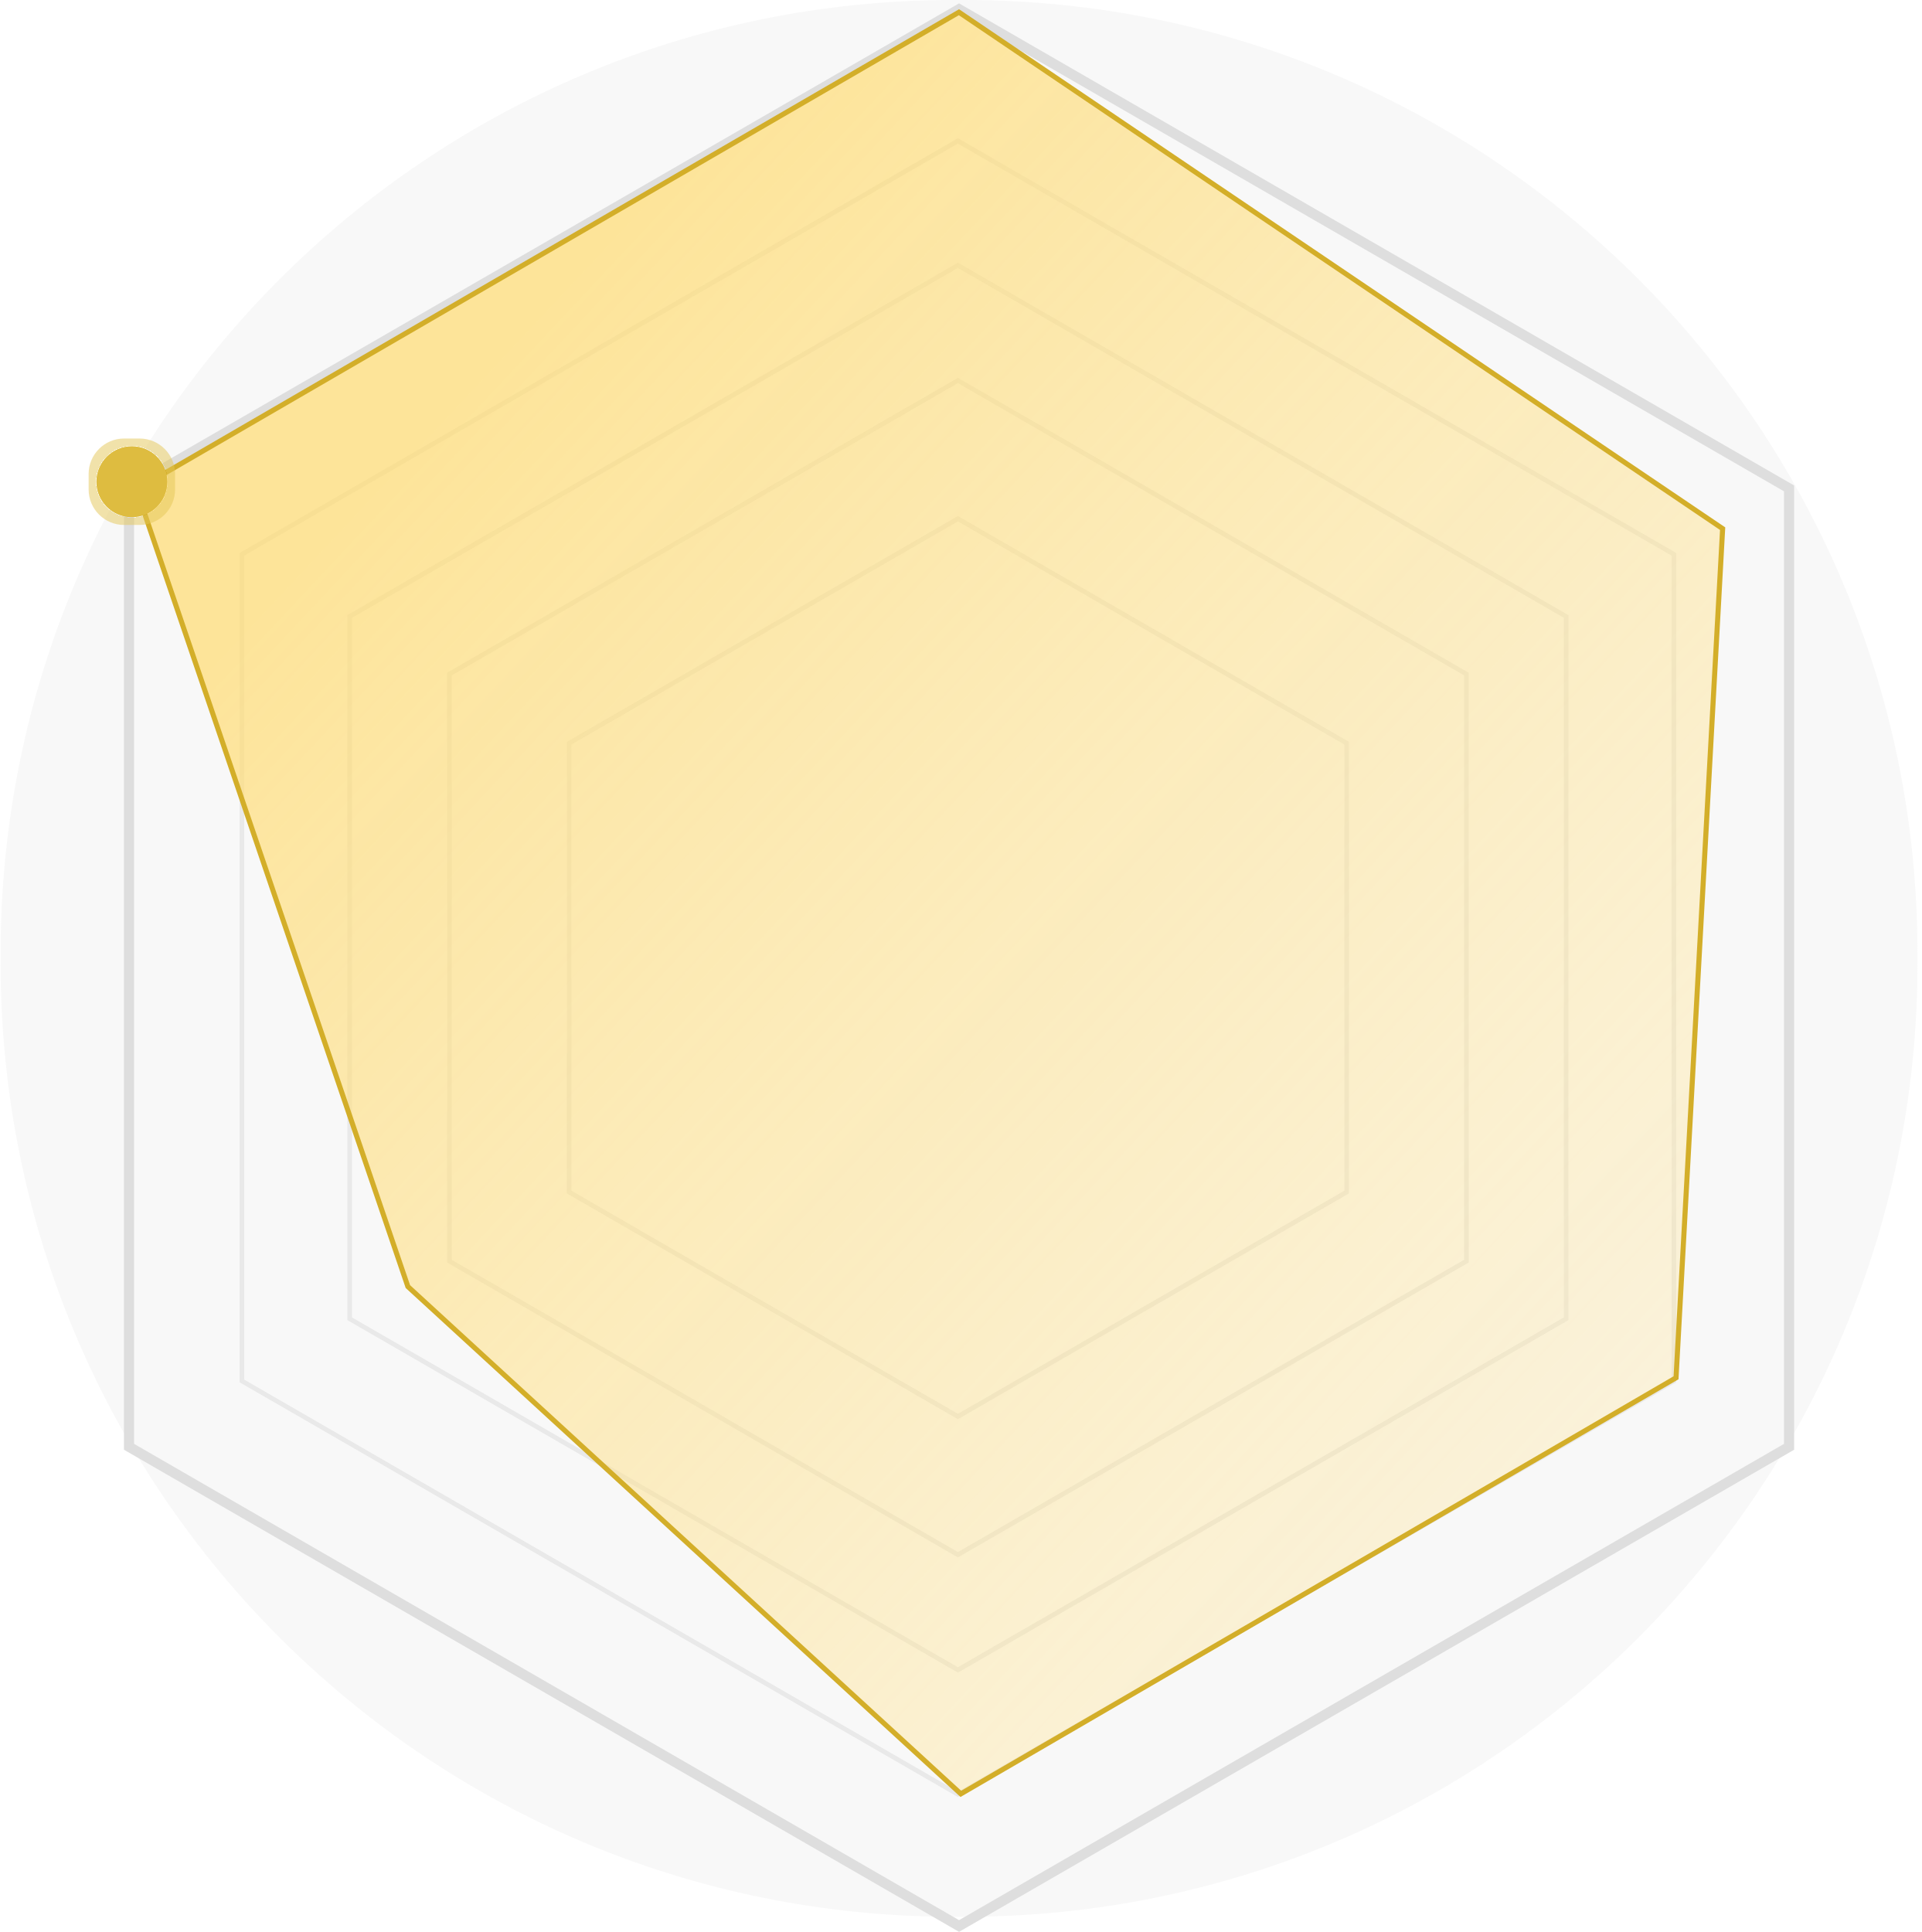
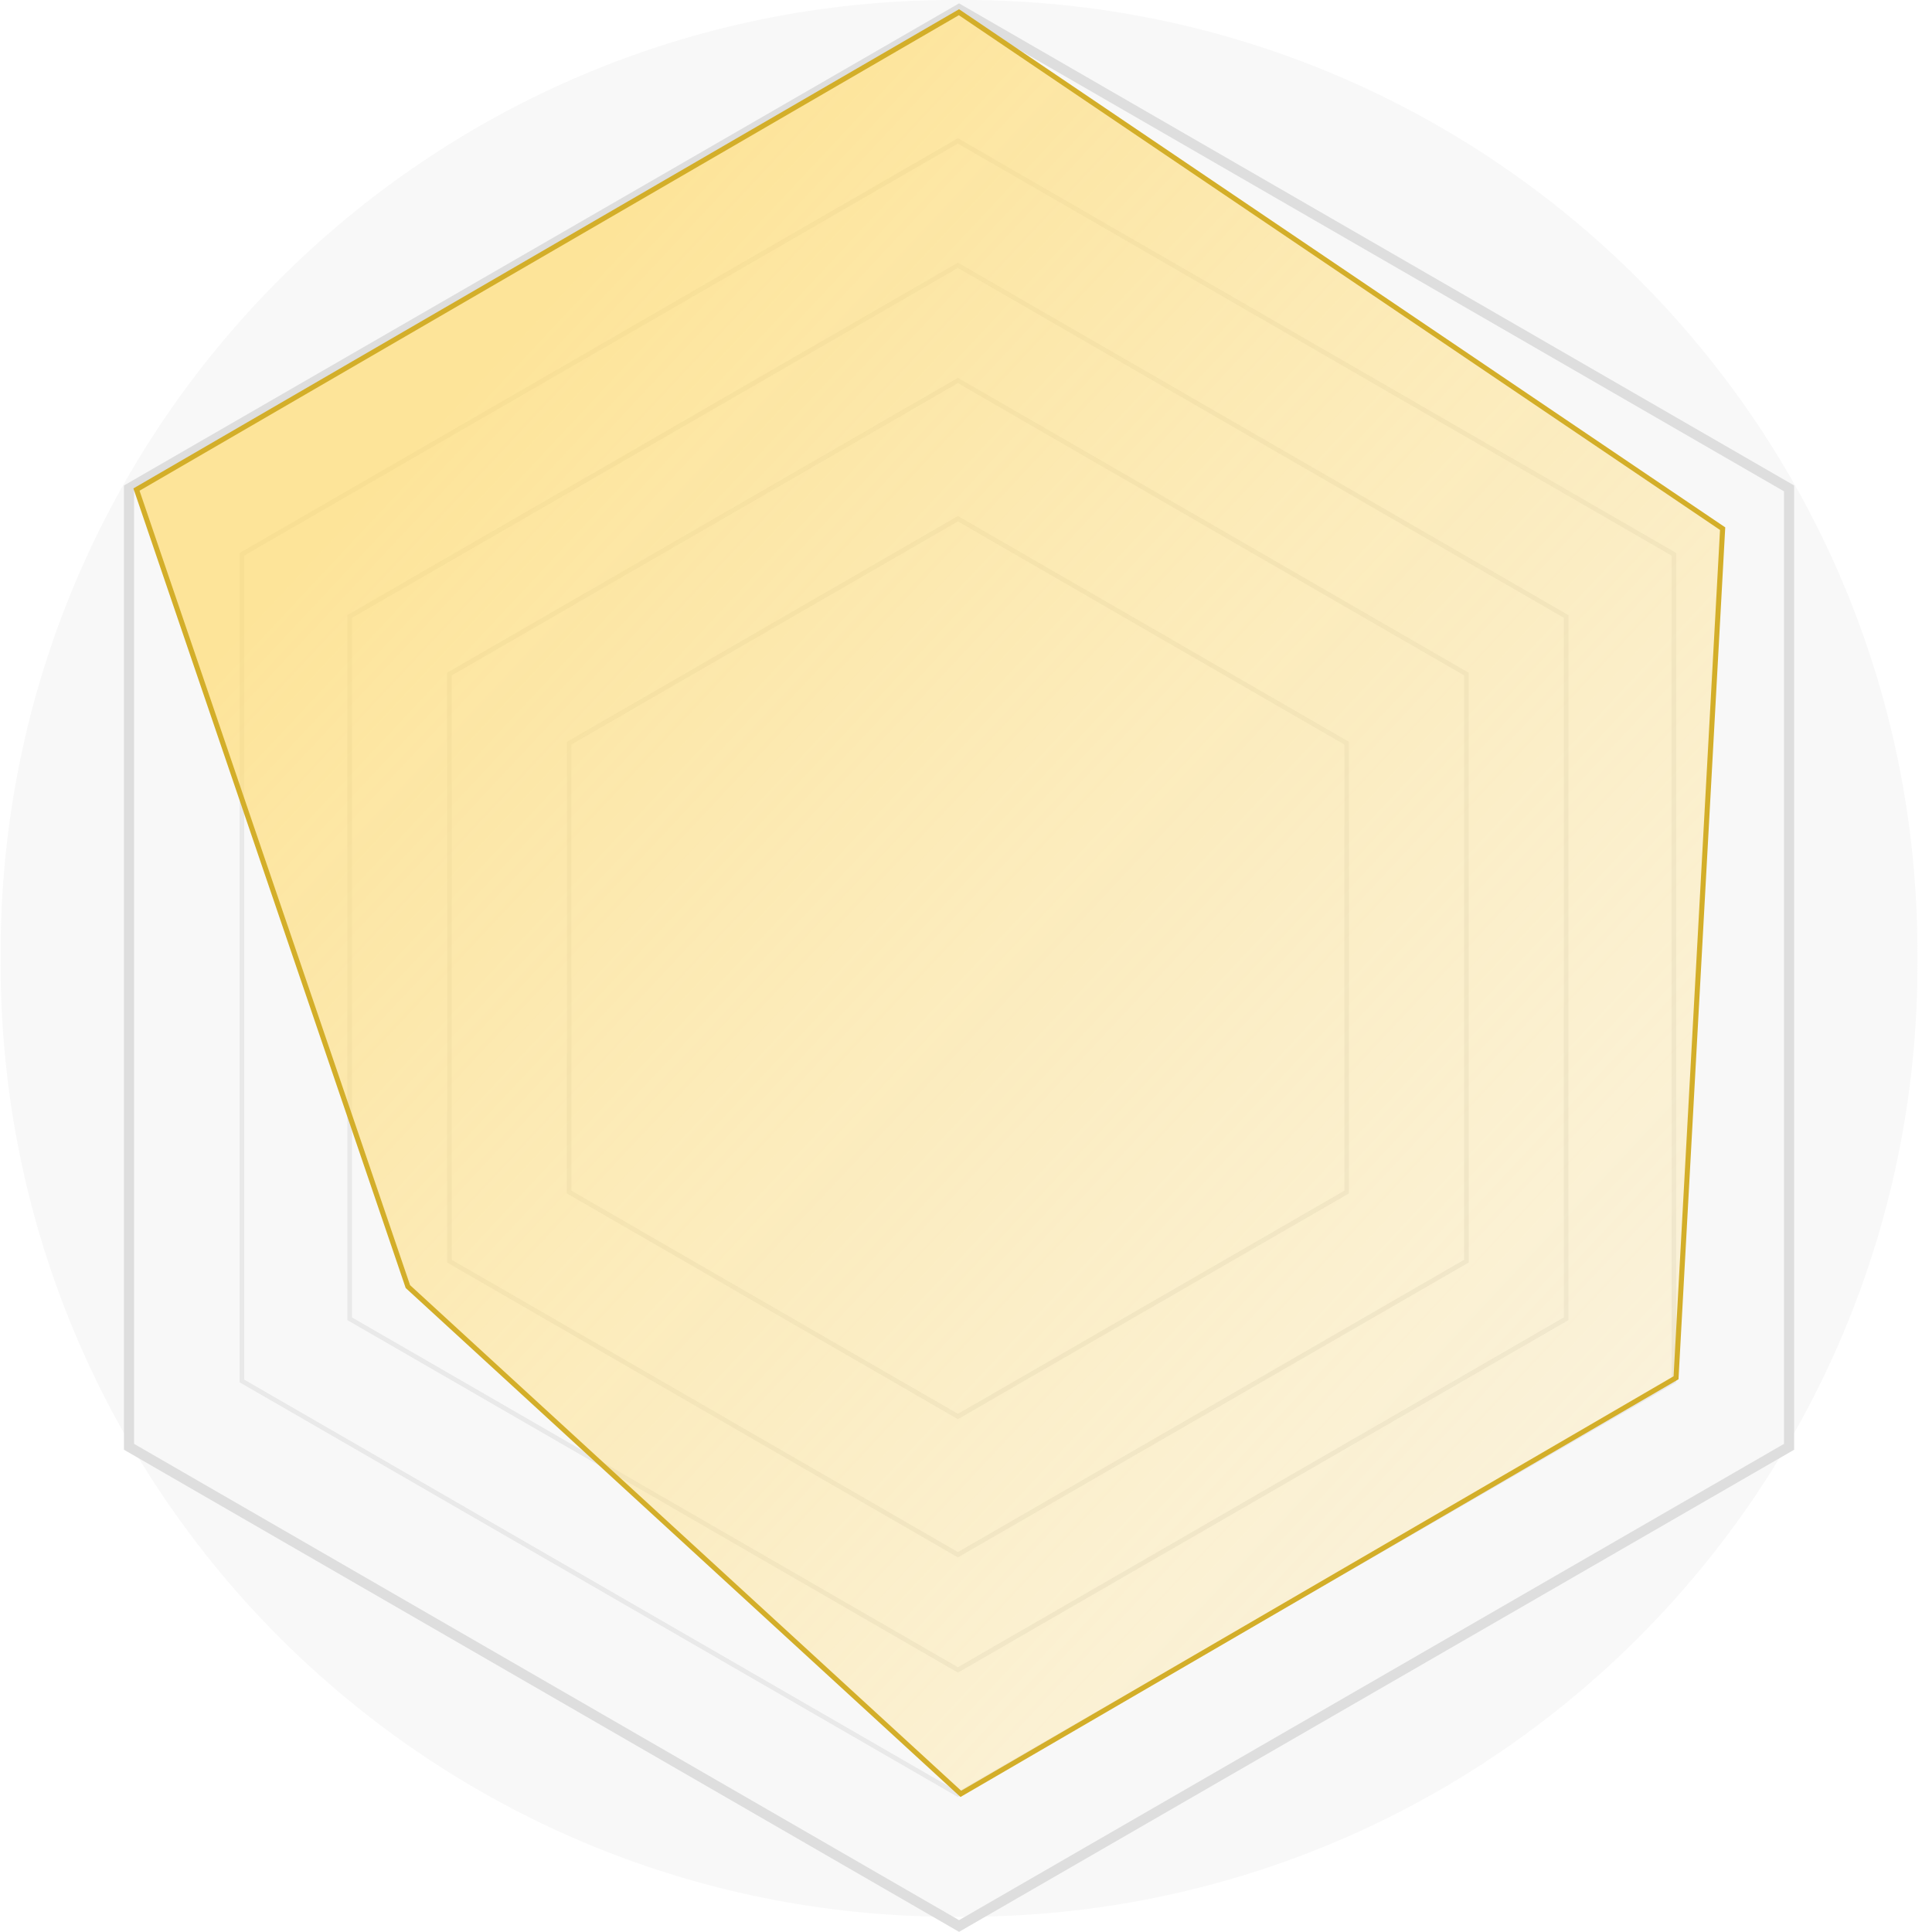
<svg xmlns="http://www.w3.org/2000/svg" width="379" height="381" viewBox="0 0 379 381" fill="none">
  <rect x="0.125" width="378" height="378" rx="187.914" fill="#DDDDDD" fill-opacity="0.2" />
  <path d="M189.125 1.817L352.804 96.317V285.317L189.125 379.817L25.446 285.317V96.317L189.125 1.817Z" stroke="#DEDEDE" stroke-width="2" />
  <path opacity="0.5" d="M47.708 109.301L188.899 27.784L330.089 109.301V272.334L188.899 353.85L47.708 272.334V109.301Z" stroke="#D9D9D9" stroke-width="0.909" />
  <path opacity="0.5" d="M68.954 121.568L188.898 52.318L308.842 121.568V260.067L188.898 329.317L68.954 260.067V121.568Z" stroke="#D9D9D9" stroke-width="0.909" />
  <path opacity="0.5" d="M88.627 132.926L188.899 75.034L289.17 132.926V248.709L188.899 306.6L88.627 248.709V132.926Z" stroke="#D9D9D9" stroke-width="0.909" />
  <path opacity="0.5" d="M112.235 146.556L188.899 102.294L265.562 146.556V235.079L188.899 279.341L112.235 235.079V146.556Z" stroke="#D9D9D9" stroke-width="0.909" />
  <path d="M26.911 96.544L189.105 2.407L339.704 104.255L330.516 271.703L189.476 353.758L80.432 253.718L26.911 96.544Z" fill="url(#paint0_linear_96_20194)" fill-opacity="0.7" stroke="#D3AE29" />
-   <g filter="url(#filter0_d_96_20194)">
-     <circle cx="26" cy="95" r="7" fill="#DEBC40" />
-   </g>
  <defs>
-     <filter id="filter0_d_96_20194" x="9" y="78" width="34" height="34" filterUnits="userSpaceOnUse" color-interpolation-filters="sRGB">
-       <feFlood flood-opacity="0" result="BackgroundImageFix" />
-       <feColorMatrix in="SourceAlpha" type="matrix" values="0 0 0 0 0 0 0 0 0 0 0 0 0 0 0 0 0 0 127 0" result="hardAlpha" />
-       <feMorphology radius="10" operator="dilate" in="SourceAlpha" result="effect1_dropShadow_96_20194" />
-       <feOffset />
-       <feComposite in2="hardAlpha" operator="out" />
-       <feColorMatrix type="matrix" values="0 0 0 0 0.898 0 0 0 0 0.776 0 0 0 0 0.337 0 0 0 0.5 0" />
-       <feBlend mode="normal" in2="BackgroundImageFix" result="effect1_dropShadow_96_20194" />
-       <feBlend mode="normal" in="SourceGraphic" in2="effect1_dropShadow_96_20194" result="shape" />
-     </filter>
    <linearGradient id="paint0_linear_96_20194" x1="102" y1="63" x2="354" y2="299" gradientUnits="userSpaceOnUse">
      <stop stop-color="#FFDB70" />
      <stop offset="1" stop-color="#FFE69C" stop-opacity="0.38" />
    </linearGradient>
  </defs>
</svg>
